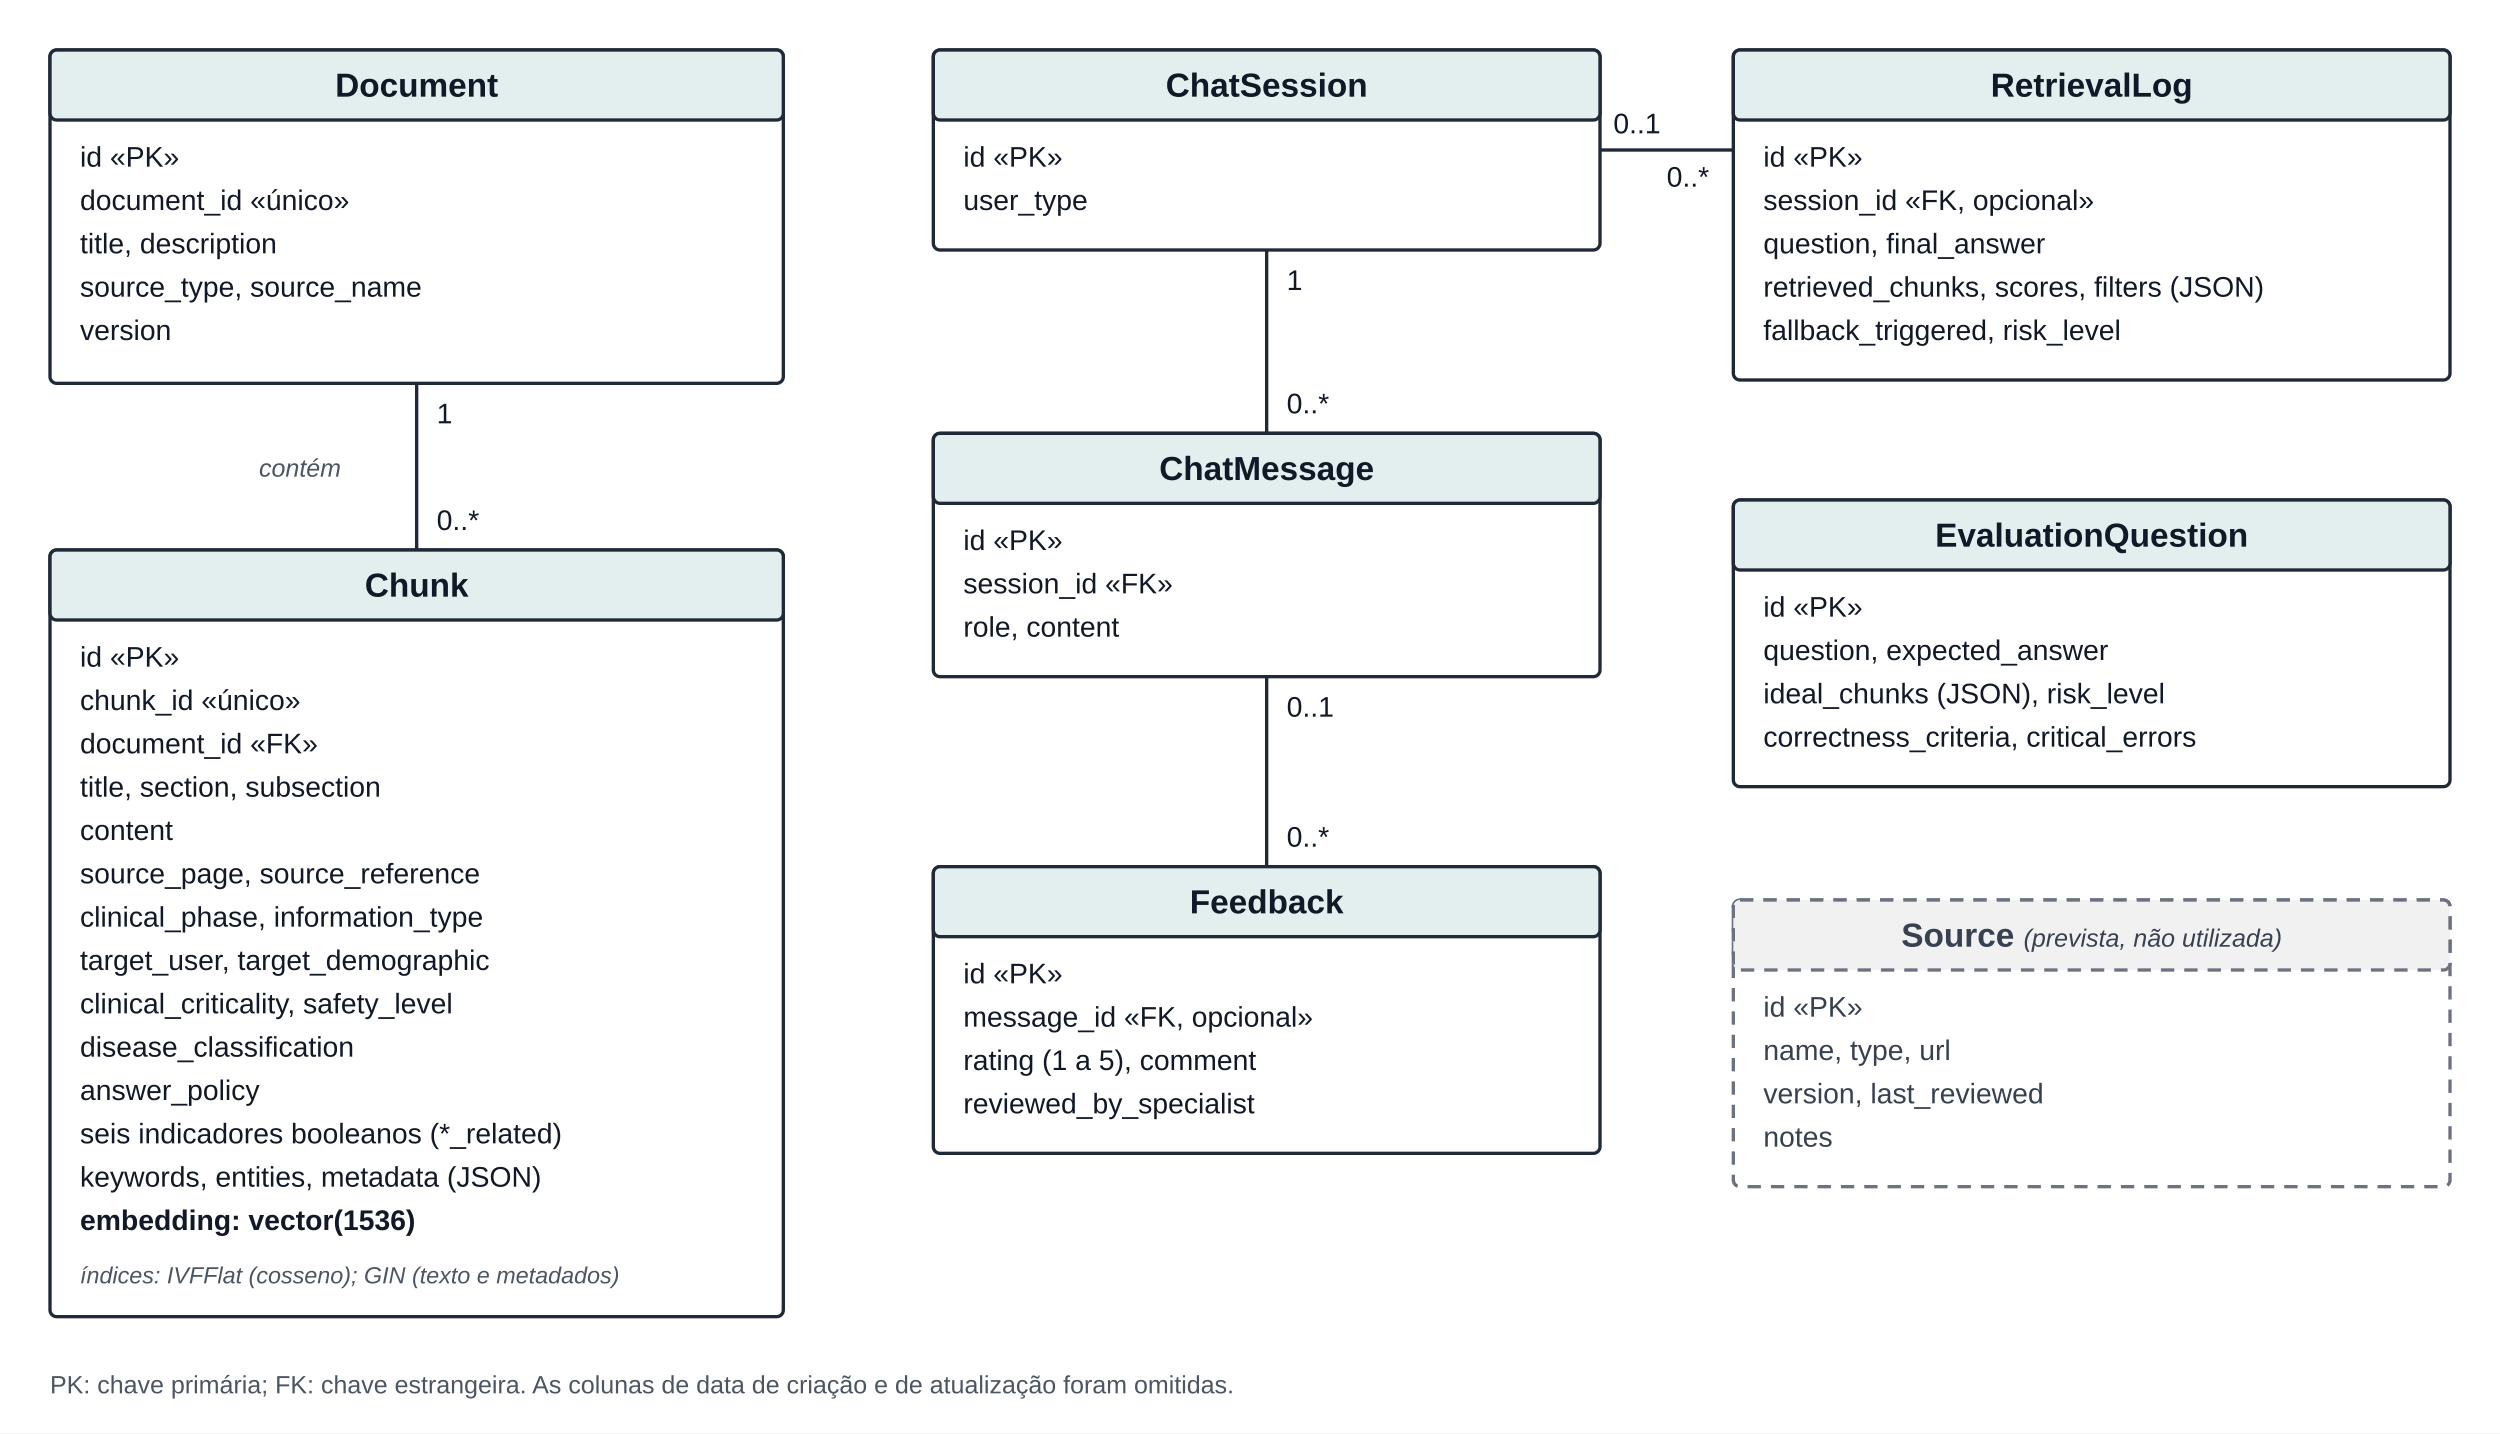
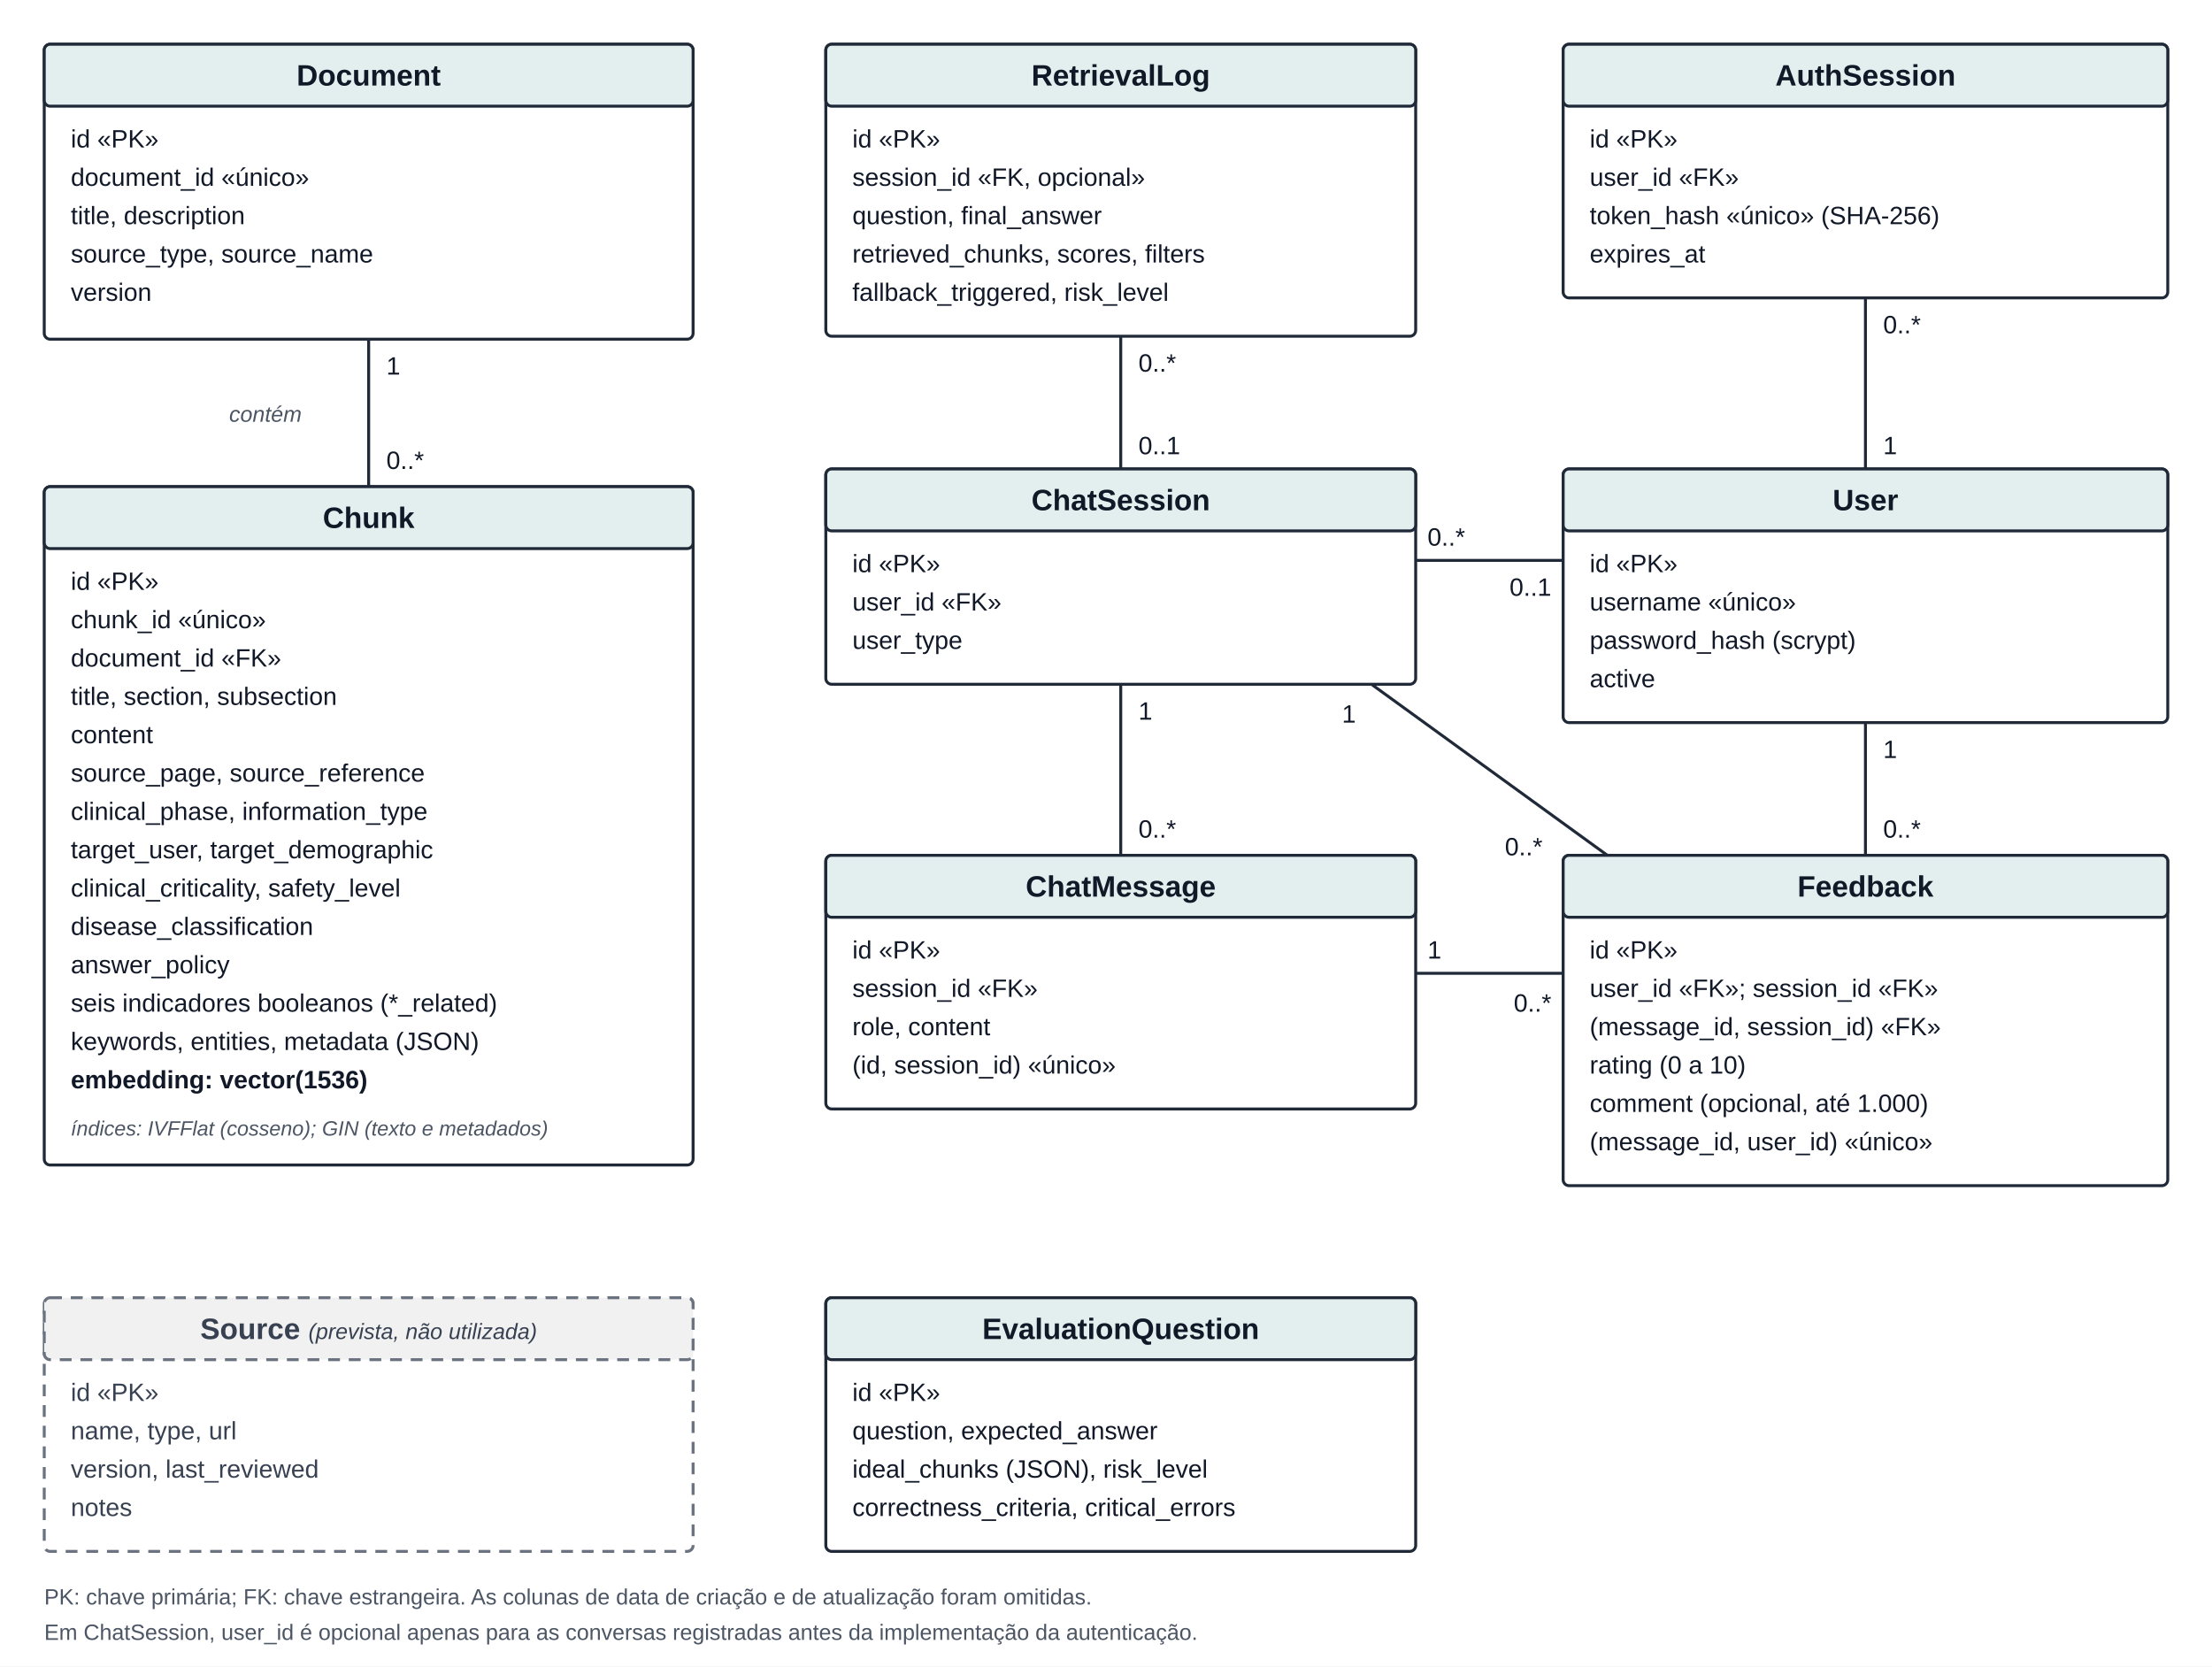
- <svg xmlns="http://www.w3.org/2000/svg" width="1500" height="860" viewBox="0 0 1500 860" font-family="Arial, Helvetica, sans-serif">
-   <rect width="1500" height="860" fill="#ffffff" />
+ <svg xmlns="http://www.w3.org/2000/svg" width="1500" height="1130" viewBox="0 0 1500 1130" font-family="Arial, Helvetica, sans-serif">
+   <rect width="1500" height="1130" fill="#ffffff" />
  <g font-size="17" fill="#111827">
    <rect x="30" y="30" width="440" height="200" rx="4" fill="#ffffff" stroke="#1f2937" stroke-width="2" />
    <rect x="30" y="30" width="440" height="42" rx="4" fill="#e3eeee" stroke="#1f2937" stroke-width="2" />
    <text x="250" y="58" text-anchor="middle" font-size="20" font-weight="bold">Document</text>
    <text x="48" y="100">id «PK»</text>
    <text x="48" y="126">document_id «único»</text>
    <text x="48" y="152">title, description</text>
    <text x="48" y="178">source_type, source_name</text>
    <text x="48" y="204">version</text>
  </g>
  <g font-size="17" fill="#111827">
    <rect x="30" y="330" width="440" height="460" rx="4" fill="#ffffff" stroke="#1f2937" stroke-width="2" />
    <rect x="30" y="330" width="440" height="42" rx="4" fill="#e3eeee" stroke="#1f2937" stroke-width="2" />
    <text x="250" y="358" text-anchor="middle" font-size="20" font-weight="bold">Chunk</text>
    <text x="48" y="400">id «PK»</text>
    <text x="48" y="426">chunk_id «único»</text>
    <text x="48" y="452">document_id «FK»</text>
    <text x="48" y="478">title, section, subsection</text>
    <text x="48" y="504">content</text>
    <text x="48" y="530">source_page, source_reference</text>
    <text x="48" y="556">clinical_phase, information_type</text>
    <text x="48" y="582">target_user, target_demographic</text>
    <text x="48" y="608">clinical_criticality, safety_level</text>
    <text x="48" y="634">disease_classification</text>
    <text x="48" y="660">answer_policy</text>
    <text x="48" y="686">seis indicadores booleanos (*_related)</text>
    <text x="48" y="712">keywords, entities, metadata (JSON)</text>
    <text x="48" y="738" font-weight="bold">embedding: vector(1536)</text>
    <text x="48" y="770" font-size="14" font-style="italic" fill="#4b5563">índices: IVFFlat (cosseno); GIN (texto e metadados)</text>
  </g>
  <line x1="250" y1="230" x2="250" y2="330" stroke="#1f2937" stroke-width="2" />
  <text x="262" y="254" font-size="17" fill="#111827">1</text>
  <text x="262" y="318" font-size="17" fill="#111827">0..*</text>
  <text x="180" y="286" font-size="15" font-style="italic" fill="#4b5563" text-anchor="middle">contém</text>
  <g font-size="17" fill="#111827">
-     <rect x="560" y="30" width="400" height="120" rx="4" fill="#ffffff" stroke="#1f2937" stroke-width="2" />
-     <rect x="560" y="30" width="400" height="42" rx="4" fill="#e3eeee" stroke="#1f2937" stroke-width="2" />
-     <text x="760" y="58" text-anchor="middle" font-size="20" font-weight="bold">ChatSession</text>
-     <text x="578" y="100">id «PK»</text>
-     <text x="578" y="126">user_type</text>
+     <rect x="30" y="880" width="440" height="172" rx="4" fill="#ffffff" stroke="#6b7280" stroke-width="2" stroke-dasharray="8 6" />
+     <rect x="30" y="880" width="440" height="42" rx="4" fill="#f1f1f1" stroke="#6b7280" stroke-width="2" stroke-dasharray="8 6" />
+     <text x="250" y="908" text-anchor="middle" font-size="20" font-weight="bold" fill="#374151">Source <tspan font-size="15" font-weight="normal" font-style="italic">(prevista, não utilizada)</tspan>
+     </text>
+     <text x="48" y="950" fill="#374151">id «PK»</text>
+     <text x="48" y="976" fill="#374151">name, type, url</text>
+     <text x="48" y="1002" fill="#374151">version, last_reviewed</text>
+     <text x="48" y="1028" fill="#374151">notes</text>
  </g>
  <g font-size="17" fill="#111827">
-     <rect x="560" y="260" width="400" height="146" rx="4" fill="#ffffff" stroke="#1f2937" stroke-width="2" />
-     <rect x="560" y="260" width="400" height="42" rx="4" fill="#e3eeee" stroke="#1f2937" stroke-width="2" />
-     <text x="760" y="288" text-anchor="middle" font-size="20" font-weight="bold">ChatMessage</text>
-     <text x="578" y="330">id «PK»</text>
-     <text x="578" y="356">session_id «FK»</text>
-     <text x="578" y="382">role, content</text>
-   </g>
-   <line x1="760" y1="150" x2="760" y2="260" stroke="#1f2937" stroke-width="2" />
-   <text x="772" y="174" font-size="17" fill="#111827">1</text>
-   <text x="772" y="248" font-size="17" fill="#111827">0..*</text>
-   <g font-size="17" fill="#111827">
-     <rect x="560" y="520" width="400" height="172" rx="4" fill="#ffffff" stroke="#1f2937" stroke-width="2" />
-     <rect x="560" y="520" width="400" height="42" rx="4" fill="#e3eeee" stroke="#1f2937" stroke-width="2" />
-     <text x="760" y="548" text-anchor="middle" font-size="20" font-weight="bold">Feedback</text>
-     <text x="578" y="590">id «PK»</text>
-     <text x="578" y="616">message_id «FK, opcional»</text>
-     <text x="578" y="642">rating (1 a 5), comment</text>
-     <text x="578" y="668">reviewed_by_specialist</text>
-   </g>
-   <line x1="760" y1="406" x2="760" y2="520" stroke="#1f2937" stroke-width="2" />
-   <text x="772" y="430" font-size="17" fill="#111827">0..1</text>
-   <text x="772" y="508" font-size="17" fill="#111827">0..*</text>
-   <g font-size="17" fill="#111827">
-     <rect x="1040" y="30" width="430" height="198" rx="4" fill="#ffffff" stroke="#1f2937" stroke-width="2" />
-     <rect x="1040" y="30" width="430" height="42" rx="4" fill="#e3eeee" stroke="#1f2937" stroke-width="2" />
-     <text x="1255" y="58" text-anchor="middle" font-size="20" font-weight="bold">RetrievalLog</text>
-     <text x="1058" y="100">id «PK»</text>
-     <text x="1058" y="126">session_id «FK, opcional»</text>
-     <text x="1058" y="152">question, final_answer</text>
-     <text x="1058" y="178">retrieved_chunks, scores, filters (JSON)</text>
-     <text x="1058" y="204">fallback_triggered, risk_level</text>
-   </g>
-   <line x1="960" y1="90" x2="1040" y2="90" stroke="#1f2937" stroke-width="2" />
-   <text x="968" y="80" font-size="17" fill="#111827">0..1</text>
-   <text x="1000" y="112" font-size="17" fill="#111827">0..*</text>
-   <g font-size="17" fill="#111827">
-     <rect x="1040" y="300" width="430" height="172" rx="4" fill="#ffffff" stroke="#1f2937" stroke-width="2" />
-     <rect x="1040" y="300" width="430" height="42" rx="4" fill="#e3eeee" stroke="#1f2937" stroke-width="2" />
-     <text x="1255" y="328" text-anchor="middle" font-size="20" font-weight="bold">EvaluationQuestion</text>
-     <text x="1058" y="370">id «PK»</text>
-     <text x="1058" y="396">question, expected_answer</text>
-     <text x="1058" y="422">ideal_chunks (JSON), risk_level</text>
-     <text x="1058" y="448">correctness_criteria, critical_errors</text>
+     <rect x="560" y="30" width="400" height="198" rx="4" fill="#ffffff" stroke="#1f2937" stroke-width="2" />
+     <rect x="560" y="30" width="400" height="42" rx="4" fill="#e3eeee" stroke="#1f2937" stroke-width="2" />
+     <text x="760" y="58" text-anchor="middle" font-size="20" font-weight="bold">RetrievalLog</text>
+     <text x="578" y="100">id «PK»</text>
+     <text x="578" y="126">session_id «FK, opcional»</text>
+     <text x="578" y="152">question, final_answer</text>
+     <text x="578" y="178">retrieved_chunks, scores, filters</text>
+     <text x="578" y="204">fallback_triggered, risk_level</text>
  </g>
  <g font-size="17" fill="#111827">
-     <rect x="1040" y="540" width="430" height="172" rx="4" fill="#ffffff" stroke="#6b7280" stroke-width="2" stroke-dasharray="8 6" />
-     <rect x="1040" y="540" width="430" height="42" rx="4" fill="#f1f1f1" stroke="#6b7280" stroke-width="2" stroke-dasharray="8 6" />
-     <text x="1255" y="568" text-anchor="middle" font-size="20" font-weight="bold" fill="#374151">Source <tspan font-size="15" font-weight="normal" font-style="italic">(prevista, não utilizada)</tspan>
-     </text>
-     <text x="1058" y="610" fill="#374151">id «PK»</text>
-     <text x="1058" y="636" fill="#374151">name, type, url</text>
-     <text x="1058" y="662" fill="#374151">version, last_reviewed</text>
-     <text x="1058" y="688" fill="#374151">notes</text>
+     <rect x="1060" y="30" width="410" height="172" rx="4" fill="#ffffff" stroke="#1f2937" stroke-width="2" />
+     <rect x="1060" y="30" width="410" height="42" rx="4" fill="#e3eeee" stroke="#1f2937" stroke-width="2" />
+     <text x="1265" y="58" text-anchor="middle" font-size="20" font-weight="bold">AuthSession</text>
+     <text x="1078" y="100">id «PK»</text>
+     <text x="1078" y="126">user_id «FK»</text>
+     <text x="1078" y="152">token_hash «único» (SHA-256)</text>
+     <text x="1078" y="178">expires_at</text>
  </g>
-   <text x="30" y="836" font-size="15" fill="#4b5563">PK: chave primária; FK: chave estrangeira. As colunas de data de criação e de atualização foram omitidas.</text>
+   <g font-size="17" fill="#111827">
+     <rect x="560" y="318" width="400" height="146" rx="4" fill="#ffffff" stroke="#1f2937" stroke-width="2" />
+     <rect x="560" y="318" width="400" height="42" rx="4" fill="#e3eeee" stroke="#1f2937" stroke-width="2" />
+     <text x="760" y="346" text-anchor="middle" font-size="20" font-weight="bold">ChatSession</text>
+     <text x="578" y="388">id «PK»</text>
+     <text x="578" y="414">user_id «FK»</text>
+     <text x="578" y="440">user_type</text>
+   </g>
+   <g font-size="17" fill="#111827">
+     <rect x="1060" y="318" width="410" height="172" rx="4" fill="#ffffff" stroke="#1f2937" stroke-width="2" />
+     <rect x="1060" y="318" width="410" height="42" rx="4" fill="#e3eeee" stroke="#1f2937" stroke-width="2" />
+     <text x="1265" y="346" text-anchor="middle" font-size="20" font-weight="bold">User</text>
+     <text x="1078" y="388">id «PK»</text>
+     <text x="1078" y="414">username «único»</text>
+     <text x="1078" y="440">password_hash (scrypt)</text>
+     <text x="1078" y="466">active</text>
+   </g>
+   <g font-size="17" fill="#111827">
+     <rect x="560" y="580" width="400" height="172" rx="4" fill="#ffffff" stroke="#1f2937" stroke-width="2" />
+     <rect x="560" y="580" width="400" height="42" rx="4" fill="#e3eeee" stroke="#1f2937" stroke-width="2" />
+     <text x="760" y="608" text-anchor="middle" font-size="20" font-weight="bold">ChatMessage</text>
+     <text x="578" y="650">id «PK»</text>
+     <text x="578" y="676">session_id «FK»</text>
+     <text x="578" y="702">role, content</text>
+     <text x="578" y="728">(id, session_id) «único»</text>
+   </g>
+   <g font-size="17" fill="#111827">
+     <rect x="1060" y="580" width="410" height="224" rx="4" fill="#ffffff" stroke="#1f2937" stroke-width="2" />
+     <rect x="1060" y="580" width="410" height="42" rx="4" fill="#e3eeee" stroke="#1f2937" stroke-width="2" />
+     <text x="1265" y="608" text-anchor="middle" font-size="20" font-weight="bold">Feedback</text>
+     <text x="1078" y="650">id «PK»</text>
+     <text x="1078" y="676">user_id «FK»; session_id «FK»</text>
+     <text x="1078" y="702">(message_id, session_id) «FK»</text>
+     <text x="1078" y="728">rating (0 a 10)</text>
+     <text x="1078" y="754">comment (opcional, até 1.000)</text>
+     <text x="1078" y="780">(message_id, user_id) «único»</text>
+   </g>
+   <g font-size="17" fill="#111827">
+     <rect x="560" y="880" width="400" height="172" rx="4" fill="#ffffff" stroke="#1f2937" stroke-width="2" />
+     <rect x="560" y="880" width="400" height="42" rx="4" fill="#e3eeee" stroke="#1f2937" stroke-width="2" />
+     <text x="760" y="908" text-anchor="middle" font-size="20" font-weight="bold">EvaluationQuestion</text>
+     <text x="578" y="950">id «PK»</text>
+     <text x="578" y="976">question, expected_answer</text>
+     <text x="578" y="1002">ideal_chunks (JSON), risk_level</text>
+     <text x="578" y="1028">correctness_criteria, critical_errors</text>
+   </g>
+   <g font-size="17" fill="#111827">
+     <line x1="760" y1="228" x2="760" y2="318" stroke="#1f2937" stroke-width="2" />
+     <text x="772" y="252">0..*</text>
+     <text x="772" y="308">0..1</text>
+     <line x1="1265" y1="202" x2="1265" y2="318" stroke="#1f2937" stroke-width="2" />
+     <text x="1277" y="226">0..*</text>
+     <text x="1277" y="308">1</text>
+     <line x1="960" y1="380" x2="1060" y2="380" stroke="#1f2937" stroke-width="2" />
+     <text x="968" y="370">0..*</text>
+     <text x="1052" y="404" text-anchor="end">0..1</text>
+     <line x1="760" y1="464" x2="760" y2="580" stroke="#1f2937" stroke-width="2" />
+     <text x="772" y="488">1</text>
+     <text x="772" y="568">0..*</text>
+     <line x1="1265" y1="490" x2="1265" y2="580" stroke="#1f2937" stroke-width="2" />
+     <text x="1277" y="514">1</text>
+     <text x="1277" y="568">0..*</text>
+     <line x1="930" y1="464" x2="1090" y2="580" stroke="#1f2937" stroke-width="2" />
+     <text x="910" y="490">1</text>
+     <text x="1046" y="580" text-anchor="end">0..*</text>
+     <line x1="960" y1="660" x2="1060" y2="660" stroke="#1f2937" stroke-width="2" />
+     <text x="968" y="650">1</text>
+     <text x="1052" y="686" text-anchor="end">0..*</text>
+   </g>
+   <text x="30" y="1088" font-size="15" fill="#4b5563">PK: chave primária; FK: chave estrangeira. As colunas de data de criação e de atualização foram omitidas.</text>
+   <text x="30" y="1112" font-size="15" fill="#4b5563">Em ChatSession, user_id é opcional apenas para as conversas registradas antes da implementação da autenticação.</text>
</svg>
